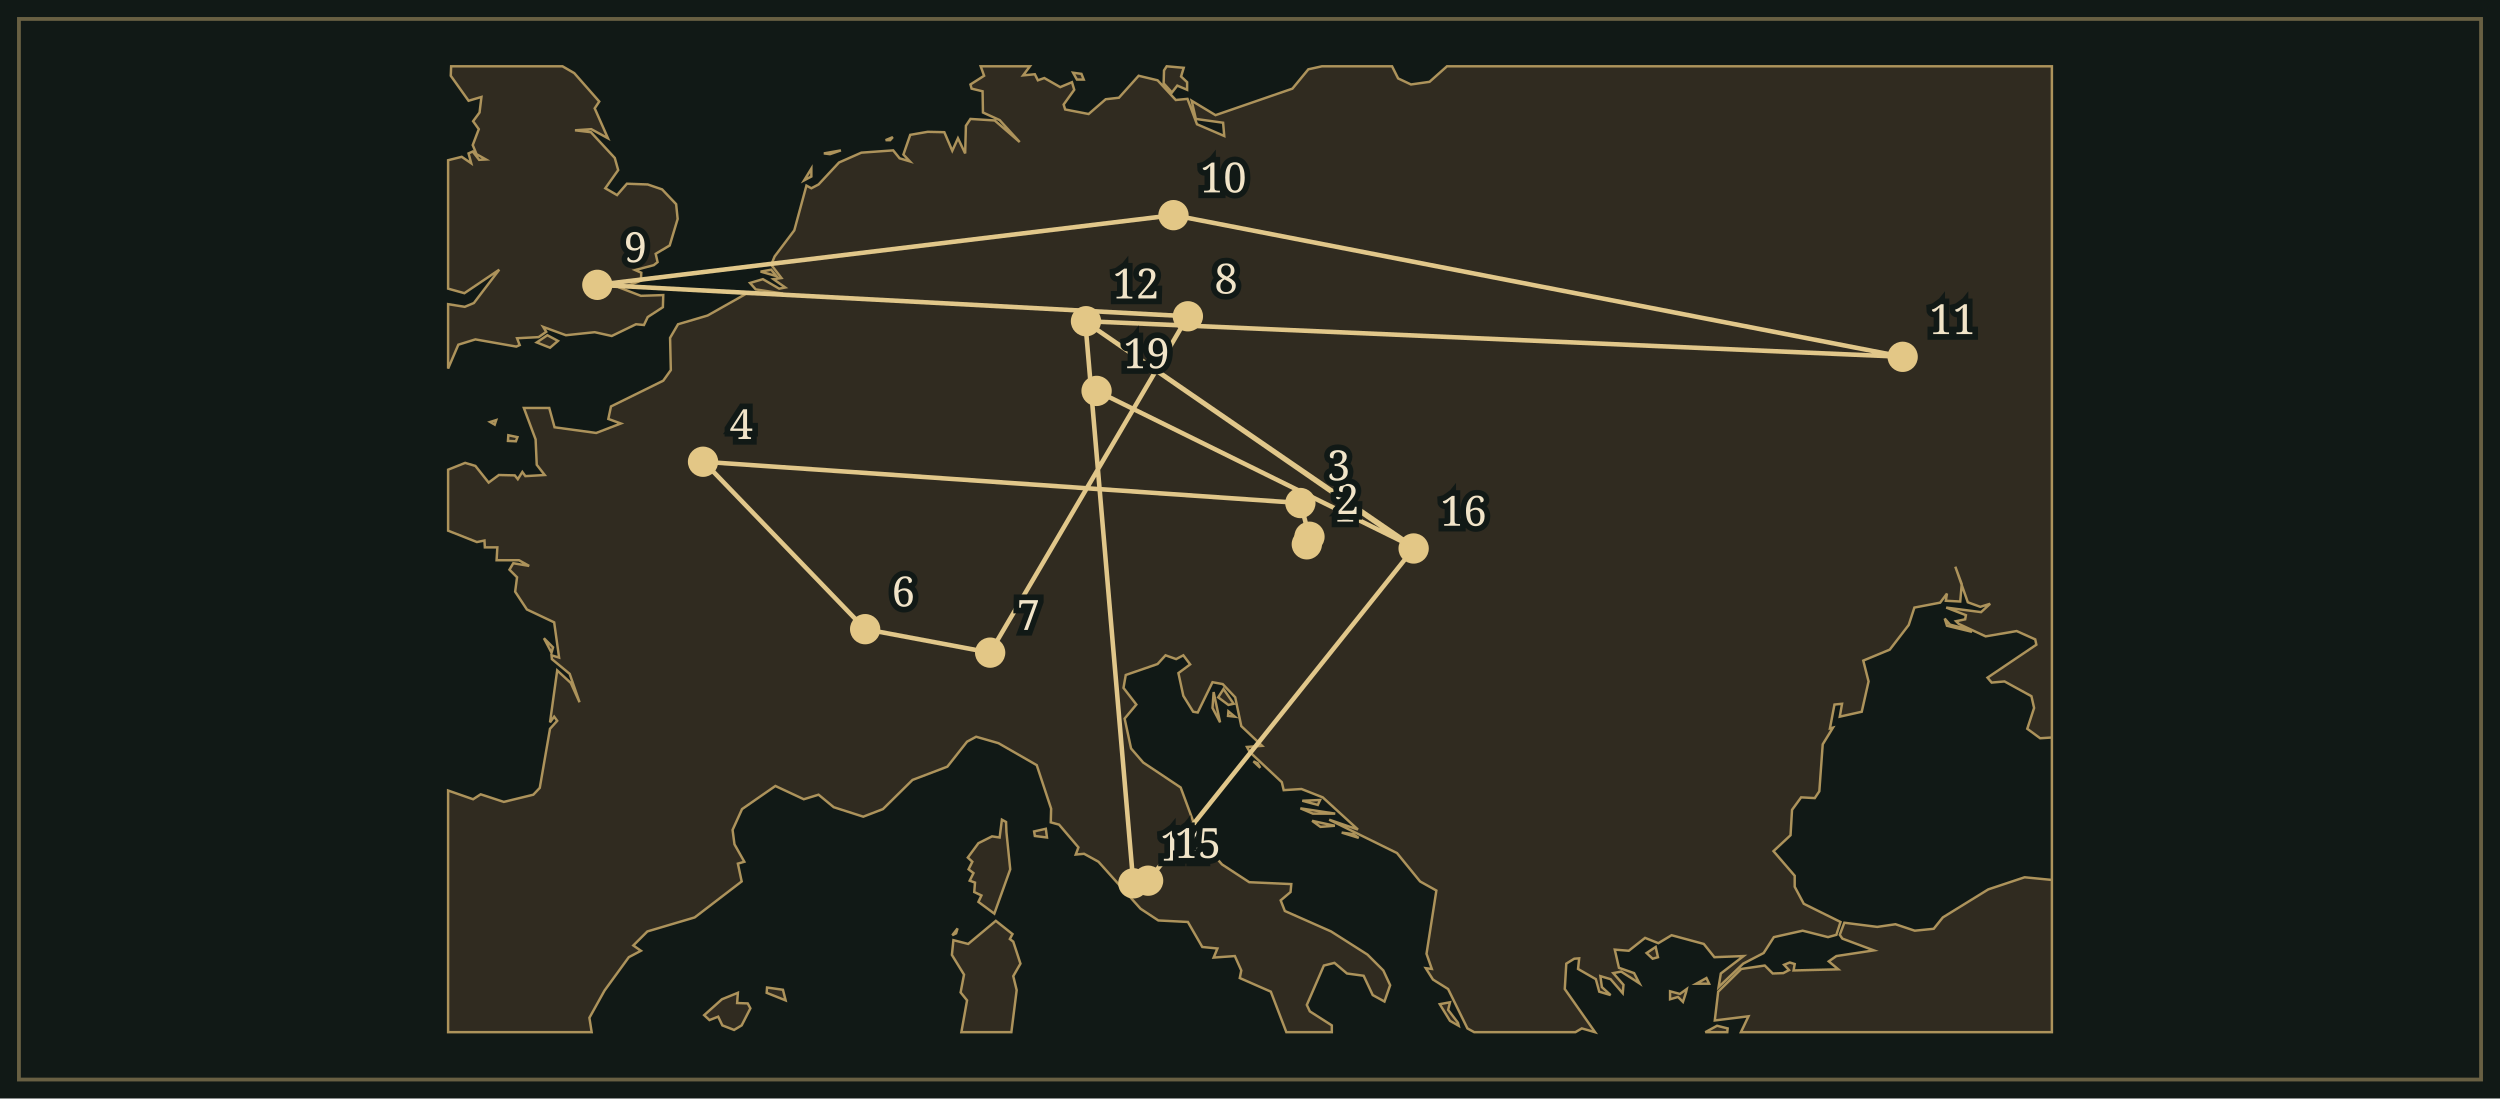
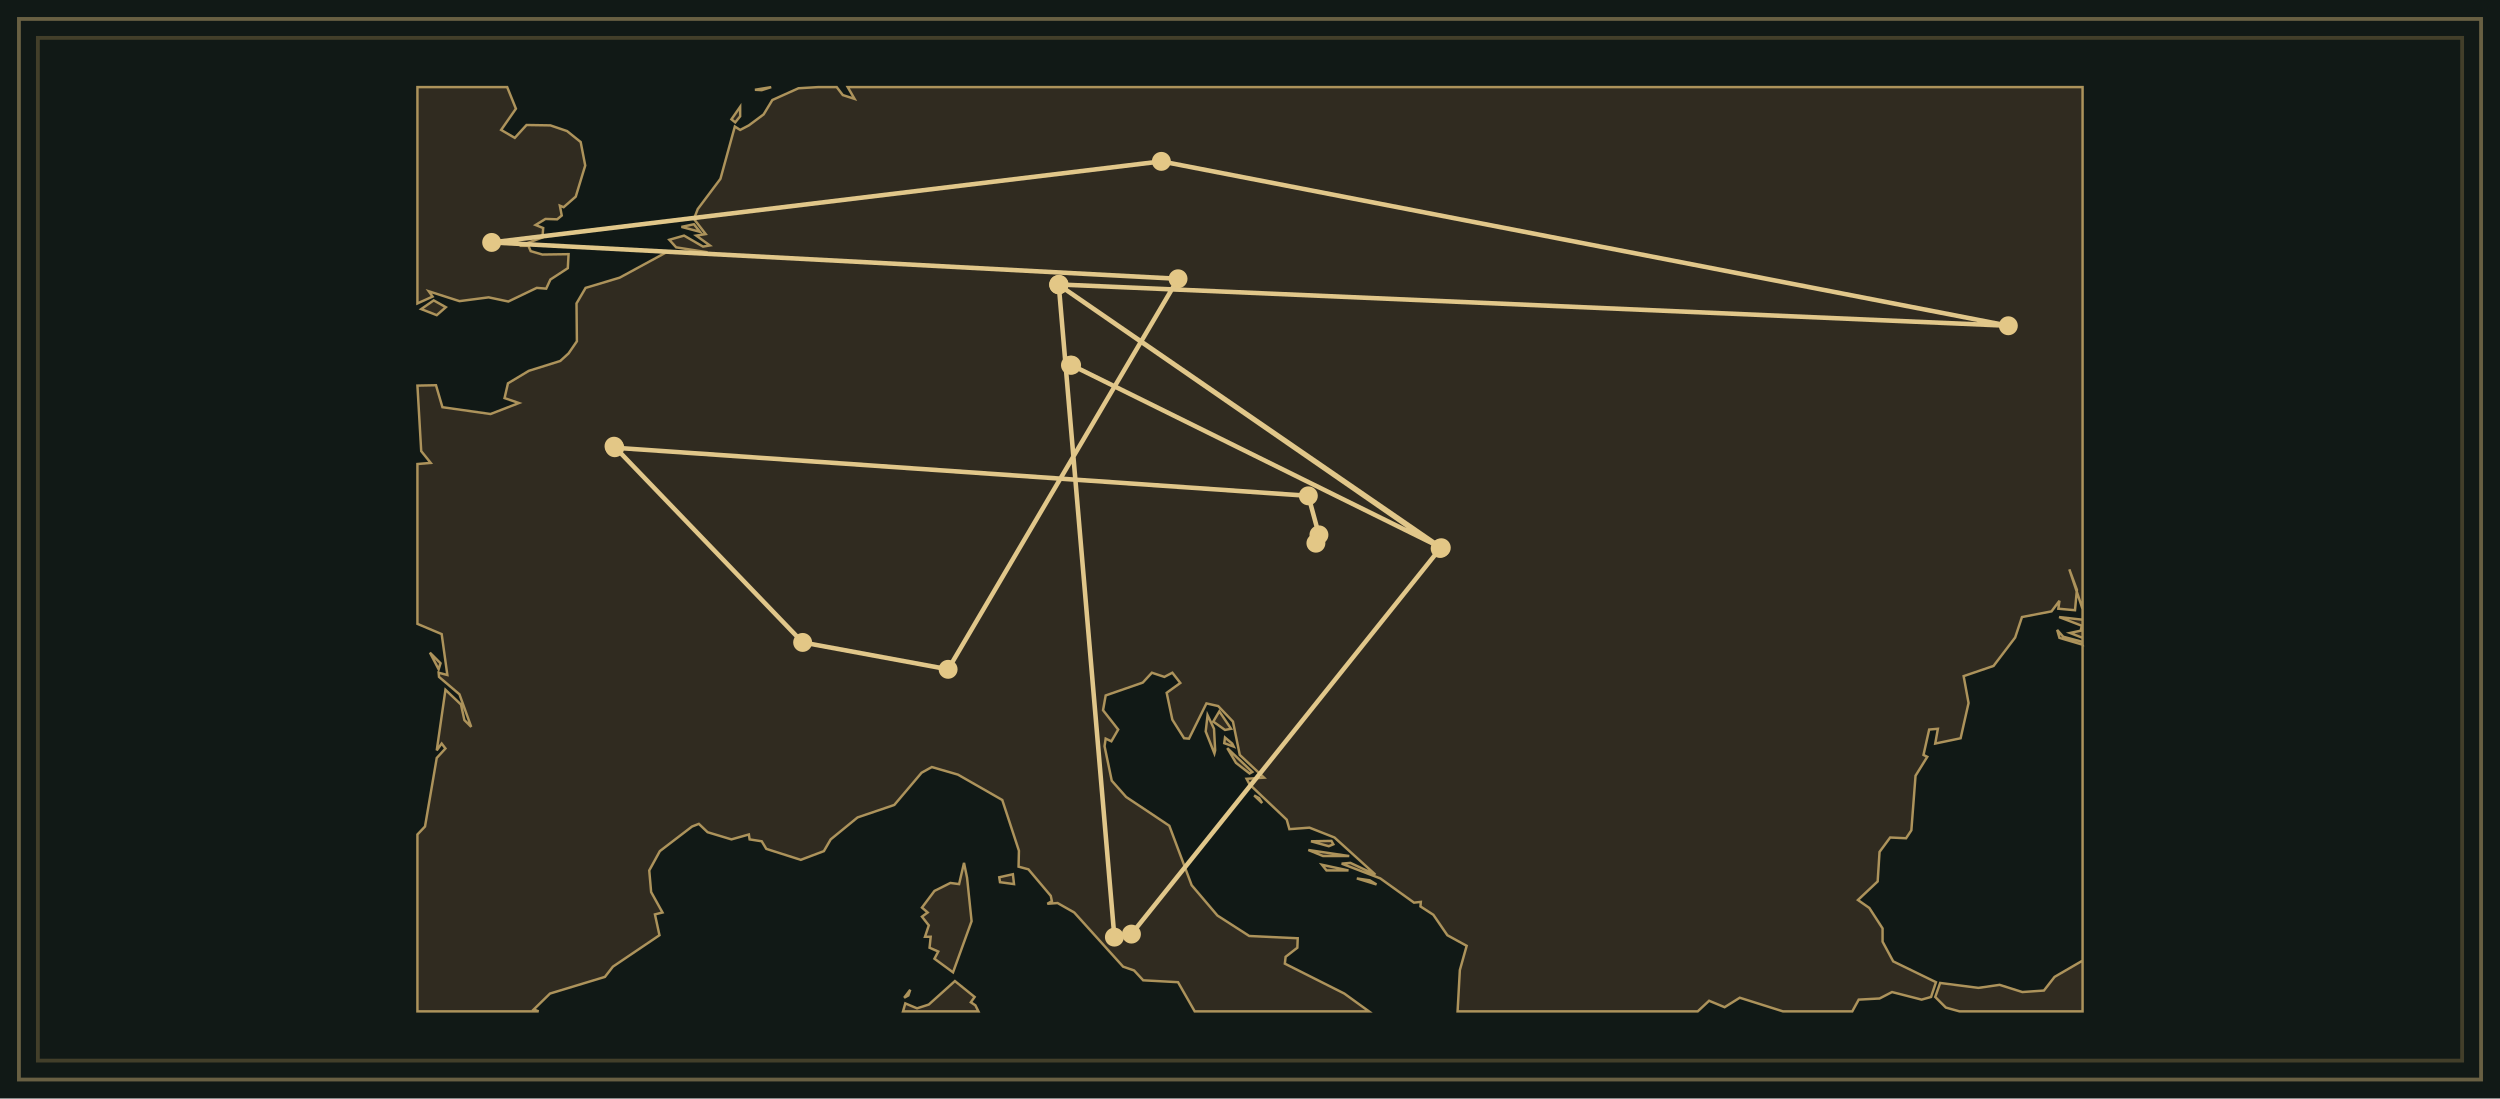
<svg xmlns="http://www.w3.org/2000/svg" viewBox="0 0 660 290" role="img" aria-label="Places in the life of Franz Liszt">
  <rect width="660" height="290" fill="#111916" />
-   <path d="M194.6,264.8L197.4,264.9L198.1,266.2L195.8,270.7L193.8,271.9L190.7,270.7L189.6,268.4L187.3,269.3L185.9,268L190.6,263.8L194.8,262.1L194.6,264.8ZM267.5,248.6L269.4,254.4L267.5,257.7L268.4,261.4L267,272.5L253.8,272.5L255.3,264.1L253.6,262L254.5,257.3L251.3,252.1L251.7,248.2L255.6,249.2L262.9,243.1L267.3,246.6L266.6,247.9L267.5,248.6ZM265.7,219.7L266.7,229.5L262.5,241.2L258.3,238.1L259.1,236.4L257.2,235.5L257.4,233L256,232.5L257,230.5L255.7,229.5L256.7,227.5L255.5,226.4L258.3,222.6L261.9,220.8L263.9,221.1L264.5,216.4L265.6,217L265.7,219.7ZM148.5,17.5L151.6,19.3L158.2,26.8L157,28.6L160.5,36.5L156.1,34.1L151.8,34.4L156,34.9L162.3,41.7L163.2,44.9L159.8,49.7L162.9,51.5L165.5,48.5L171,48.7L174.8,50L178.5,53.9L178.9,57.8L176.8,64.8L173.1,67L173.6,69.2L172.6,70L167.7,71.3L169.3,72L169.2,74.1L164,76.1L169.2,78.1L175.1,77.9L175,81.1L171,83.7L170,85.8L167.9,85.6L161.5,88.7L157,87.7L149.4,88.5L143.4,86.3L144.2,87.6L142.2,89L136.5,89.3L137.2,91.1L136.3,91.5L125.5,89.6L121,91L118.3,97.3L118.3,80.3L122.7,81L125.1,80L131.8,71.2L122.6,77.4L118.3,76.2L118.3,42.3L121.9,41.4L124.4,43.1L123.7,40.5L124.8,40L126.5,42.2L128.3,42.1L125.8,40.7L124.8,38.3L126.4,34.1L124.9,32L126.6,29.7L127.1,25.6L123.7,26.6L119,20L119.1,17.5L148.5,17.5ZM219.1,40.7L217.5,40.5L222,39.7L219.1,40.7ZM346.4,216.7L352.4,218L348.6,218.3L346.4,216.7ZM352.5,214.8L346.6,214.8L343.3,213.4L352.5,214.8ZM347.9,212.5L343.8,211.4L348.5,211.2L347.9,212.5ZM131,110.9L130.6,112.1L129.4,111.4L131,110.9ZM136.6,115.4L136.2,116.5L134.1,116.4L134.2,114.9L136.6,115.4ZM519,166L520.6,166.8L514,165.2L513.4,163.3L514.8,164.9L519,166ZM456.1,271.5L456,272.5L450.2,272.5L453.3,270.8L456.1,271.5ZM445.1,262L444.3,264.5L443,263.2L440.9,263.8L440.9,261.7L443.5,262.4L445.3,261.1L445.1,262ZM437.7,252.7L436.3,253.1L434.7,251.6L437.1,250L437.7,252.7ZM451.2,259.7L447.8,259.7L450.5,258.2L451.2,259.7ZM313.4,21.7L313.4,23.7L310.8,22.6L309.4,24.4L307.2,22L307.3,18.6L308,17.5L312.5,17.9L311.8,20.2L313.4,21.7ZM286.1,21L284.3,21L283.3,19.2L285.5,19.5L286.1,21ZM146,170.9L145.6,172.3L143.6,168.5L146,170.9ZM147.3,90L145.2,91.8L141.7,90.4L144.5,88.5L147.3,90ZM214.2,46.6L212.3,47.6L214.2,44.5L214.2,46.6ZM276.1,218.8L276.4,221.1L273.2,220.7L273,219.5L276.1,218.8ZM252.4,246.4L251.4,246.9L252.8,245.1L252.4,246.4ZM207.4,264.1L202.4,262.1L202.5,260.7L206.7,261.3L207.4,264.1ZM325.7,185.8L324.3,186.1L321.6,184.1L323,181.9L325.7,185.8ZM326,189.2L324.2,189L324.3,187.8L326,189.2ZM332,201.5L332.7,202.7L330.9,201L332,201.5ZM322.1,190.7L320.1,186.9L320.4,182.7L322.1,190.7ZM357.2,220.2L358.7,221.2L354.2,219.8L357.2,220.2ZM384.9,270L385.1,270.8L382.8,269.5L380.1,265.1L382.8,264.6L382.3,266.6L384.9,270ZM203.6,71.2L205,72.9L200.8,71.7L203.6,71.2ZM235,37L233.8,37L235.7,36.2L235,37ZM541.7,17.5L541.7,272.5L459.6,272.5L461.6,268.3L452.7,269.4L453.6,261.8L459.7,255.8L465.9,254.9L468,257L470.8,256.9L472.3,256.1L471,254.7L472.5,254.1L473.8,254.5L473.5,256.2L485.3,255.9L482.8,253.8L484.8,252.4L494.7,250.9L486.4,247.8L485.7,246.8L486.9,243.6L495.6,244.7L500.4,244L505.5,245.7L510.5,245.2L512.9,242.2L524.9,234.8L534.5,231.6L541.7,232.3L541.7,194.7L538.6,194.9L535.2,192.4L537,186.9L536.3,183.8L529.2,179.9L525.8,180.2L524.7,178.9L537.6,170.2L537.3,168.8L532.4,166.6L524.2,168L517.1,164.7L516.4,164L518.8,163.5L519,162.4L513.8,160.4L523,161.6L525.4,159.4L522.8,160.2L519.5,159L516.2,149.6L517.9,154.2L517.5,158.8L513.7,158.6L514,156.7L512.2,159.1L505.4,160.4L503.9,165L498.9,171.5L491.9,174.4L493.3,179.9L491.5,187.9L485.7,189.2L486.3,185.8L484.3,186L483.1,192.3L483.9,192.1L481.2,196.5L480.3,208.9L479.1,210.7L475.5,210.5L473.1,213.8L472.7,220.5L468.2,224.7L473.8,231.2L473.8,234.1L476.2,238.6L485.9,243.4L484.8,246.8L482.6,247.4L475.9,245.7L468.3,247.4L465.6,251.6L460.2,254.4L453.7,260.6L454.3,257L460.3,252.4L452.6,252.7L449.8,249.2L441.3,246.9L437.8,249L434.3,247.6L430,251L426.3,250.7L427.4,255.5L431.4,256.9L432.8,259.6L428,256.5L425.9,256.9L428.6,260L428.4,262.2L425.2,258.5L422.5,257.7L422.9,260.6L425.2,262.7L422.2,261.8L421.3,258.5L416.6,255.8L416.9,253L415.6,253.1L413.5,254.4L413.1,261.1L421.1,272.5L417.6,271.5L415.9,272.5L389.2,272.5L387.4,271.5L382.3,261.1L378.3,258.6L376.4,255.6L378,255.8L376.6,251.8L379.2,235.1L374.9,232.7L368.8,225.2L350.9,216.4L358.5,219L349.2,210.5L343.6,208.3L338.9,208.6L338.4,206.5L329.9,198.5L329.2,197.2L333.2,196.9L327.7,191.7L326.1,184.1L322.8,180.6L320.1,180.1L316.2,188.1L315,187.9L312.4,183.7L311.1,177.7L314.2,175.4L312.4,173L310.5,174L307.7,173L305.6,175.3L297.2,178.2L296.6,181.6L300,186L296.9,189.7L298.6,197.6L301.8,201.3L311.7,207.9L316.7,221.4L322.6,228.2L329.8,232.9L340.9,233.4L340.7,235.5L338.1,237.7L339.2,240.5L351.4,245.9L361,252L365.2,256.2L367,260.1L365.5,264.4L362.4,262.7L360,257.6L355.6,257L352.3,254.2L349.5,254.9L345,265.3L345.8,267L351.6,270.7L351.6,272.5L339.6,272.5L335.5,261.8L327.3,258.2L327.7,256.2L326,252.4L320.4,252.8L321.4,250.4L317.4,250L313.6,243.4L305.8,243L301.1,239.9L290,227.5L286.2,225.4L284,225.6L284.7,223.7L279.6,217.7L277.4,217.1L277.5,213.5L273.7,202L263.6,196.2L257.7,194.5L255.3,195.8L250.1,202.4L240.9,205.9L233.1,213.6L227.9,215.6L220.1,213.1L216.1,209.8L212.2,211L204.7,207.5L195.9,213.6L193.4,219.1L193.9,222.9L196.5,227.5L194.8,228L195.8,232.7L183.4,242.2L170.9,245.9L167.2,249.6L169.2,251L166,252.7L159.6,261.5L155.6,268.7L156.2,272.5L118.3,272.5L118.3,208.7L124.9,211L126.9,209.7L133,211.7L140.8,209.8L142.5,208L145.2,192.4L147.1,190.3L146.3,189.2L145.2,190.7L147.1,177L150.7,180.3L153,185.4L150.4,177.9L145.7,174L145.6,173L147.6,173.6L146.3,164.3L139.1,160.9L136,156.2L136.5,152.4L134.5,150.4L135.5,148.7L139.7,149.4L137,147.9L131.1,147.9L131.3,144.5L128,144.5L127.9,142.7L125.9,143.1L118.3,140.1L118.3,124L122.8,122.2L125.5,123L129,127.4L131.7,125.4L135.9,125.5L136.7,126.5L137.9,124.6L138.7,125.7L143.8,125.4L141.7,122.7L141.4,116L138.3,107.7L145,107.7L146.4,112.8L157.4,114.3L163.9,111.8L160.6,110.6L161.3,107.3L175.1,100.5L177.1,97.7L176.9,89.2L179,85.6L186.8,83.3L196.9,77.6L206.7,77.5L199.5,76.4L198,74.7L201.4,73.7L205.7,76.2L207.3,75.9L204.2,73.7L206.3,73.4L203.6,69.9L204.5,67.7L209.7,60.8L212.9,49L214.2,49.7L216.1,48.7L221.5,42.9L227.4,40.3L235.8,39.7L237.5,41.8L240.2,42.6L238.5,40.8L240.3,35.6L244.9,34.8L249.3,34.9L251.4,39.8L252.9,36.5L254.8,40.5L255,33.2L256.2,31.4L262.6,31.8L269.2,37.5L263.9,31.7L259.5,29.7L259.4,24.1L256.5,23.4L256.2,22.3L259.8,20L258.9,17.5L271.9,17.5L270.1,19.9L273.2,19.6L274,21.2L275.7,20.6L279.9,23L283,21.7L283.6,23.7L280.8,27.6L281.2,28.9L287.4,30.1L291.9,26.2L295.4,25.8L300.6,20L305.6,21.2L310.4,26.4L313.5,26.1L316,32.8L323.2,35.9L322.9,32.4L315.7,31.4L314.6,26.6L320.9,30.4L341.2,23.4L345.4,18.3L349,17.5L367.5,17.5L369.1,20.7L372.5,22.3L377.4,21.6L382,17.5L541.7,17.5Z" fill="#302b20" stroke="#ad935b" stroke-width=".65" />
-   <path d="M345,143.7L345.7,141.7L343.3,132.8L185.6,121.9L185.5,121.6L228.4,166.1L261.4,172.3L313.6,83.5L157.7,75.2L309.8,56.8L502.3,94.2L286.7,84.8L286.5,84.8L299.2,233.2L303.1,232.5L373.2,144.8L286.5,84.9L373.5,144.6L289.5,103.2L289.2,103.2" fill="none" stroke="#e1c78a" stroke-width="1.2" />
-   <circle cx="345" cy="143.7" r="4" fill="#e3c786" />
-   <text x="352" y="137.7" fill="#f1e4c8" stroke="#111916" stroke-width="3" paint-order="stroke" font-family="Georgia,serif" font-size="11">1</text>
-   <circle cx="345.7" cy="141.7" r="4" fill="#e3c786" />
-   <text x="352.7" y="135.7" fill="#f1e4c8" stroke="#111916" stroke-width="3" paint-order="stroke" font-family="Georgia,serif" font-size="11">2</text>
-   <circle cx="343.3" cy="132.8" r="4" fill="#e3c786" />
-   <text x="350.3" y="126.8" fill="#f1e4c8" stroke="#111916" stroke-width="3" paint-order="stroke" font-family="Georgia,serif" font-size="11">3</text>
-   <circle cx="185.6" cy="121.9" r="4" fill="#e3c786" />
-   <text x="192.6" y="115.9" fill="#f1e4c8" stroke="#111916" stroke-width="3" paint-order="stroke" font-family="Georgia,serif" font-size="11">4</text>
-   <circle cx="228.4" cy="166.1" r="4" fill="#e3c786" />
-   <text x="235.4" y="160.1" fill="#f1e4c8" stroke="#111916" stroke-width="3" paint-order="stroke" font-family="Georgia,serif" font-size="11">6</text>
-   <circle cx="261.4" cy="172.3" r="4" fill="#e3c786" />
-   <text x="268.4" y="166.3" fill="#f1e4c8" stroke="#111916" stroke-width="3" paint-order="stroke" font-family="Georgia,serif" font-size="11">7</text>
-   <circle cx="313.6" cy="83.5" r="4" fill="#e3c786" />
-   <text x="320.6" y="77.5" fill="#f1e4c8" stroke="#111916" stroke-width="3" paint-order="stroke" font-family="Georgia,serif" font-size="11">8</text>
-   <circle cx="157.7" cy="75.2" r="4" fill="#e3c786" />
-   <text x="164.7" y="69.2" fill="#f1e4c8" stroke="#111916" stroke-width="3" paint-order="stroke" font-family="Georgia,serif" font-size="11">9</text>
-   <circle cx="309.8" cy="56.8" r="4" fill="#e3c786" />
-   <text x="316.8" y="50.8" fill="#f1e4c8" stroke="#111916" stroke-width="3" paint-order="stroke" font-family="Georgia,serif" font-size="11">10</text>
-   <circle cx="502.3" cy="94.2" r="4" fill="#e3c786" />
-   <text x="509.3" y="88.2" fill="#f1e4c8" stroke="#111916" stroke-width="3" paint-order="stroke" font-family="Georgia,serif" font-size="11">11</text>
-   <circle cx="286.7" cy="84.8" r="4" fill="#e3c786" />
-   <text x="293.7" y="78.8" fill="#f1e4c8" stroke="#111916" stroke-width="3" paint-order="stroke" font-family="Georgia,serif" font-size="11">12</text>
-   <circle cx="299.2" cy="233.2" r="4" fill="#e3c786" />
-   <text x="306.2" y="227.2" fill="#f1e4c8" stroke="#111916" stroke-width="3" paint-order="stroke" font-family="Georgia,serif" font-size="11">14</text>
-   <circle cx="303.1" cy="232.5" r="4" fill="#e3c786" />
-   <text x="310.1" y="226.5" fill="#f1e4c8" stroke="#111916" stroke-width="3" paint-order="stroke" font-family="Georgia,serif" font-size="11">15</text>
-   <circle cx="373.2" cy="144.8" r="4" fill="#e3c786" />
-   <text x="380.2" y="138.8" fill="#f1e4c8" stroke="#111916" stroke-width="3" paint-order="stroke" font-family="Georgia,serif" font-size="11">16</text>
-   <circle cx="289.5" cy="103.2" r="4" fill="#e3c786" />
-   <text x="296.5" y="97.2" fill="#f1e4c8" stroke="#111916" stroke-width="3" paint-order="stroke" font-family="Georgia,serif" font-size="11">19</text>
+   <rect x="10" y="10" width="640" height="270" fill="#111916" stroke="#a88b5355" />
+   <path d="M257.5,265.4L258.3,267L238.4,267L239,264.9L242.1,266.2L245.2,265.2L252.1,259L257.3,263.2L256.3,264.6L257.5,265.4ZM255.3,231.7L256.5,243.2L251.6,256.7L246.7,253.1L247.7,251.2L245.4,250.2L245.7,247.3L244.2,247.3L245.2,244.3L243.4,242L244.9,240.9L243.4,239.6L246.7,235.2L250.9,233.1L253.2,233.4L254.5,227.8L255.3,231.7ZM110.2,23L133.9,23L136.2,28.7L132.3,34.3L135.9,36.4L139,33L145.3,33.1L149.7,34.6L153.3,37.5L154.5,43.7L152,51.9L148.8,54.7L147.8,54.3L148.3,56.9L147.1,57.9L144,57.8L141.4,59.4L143.4,60.2L143.2,62.7L137.2,64.9L139.5,64.9L140.1,66.3L143.2,67.2L150.1,67.1L149.9,70.8L145.3,73.8L144.2,76.2L141.7,76L134.2,79.6L129,78.5L121.3,79.5L113.2,76.9L114.2,78.3L110.2,80.1L110.2,23ZM201.1,23.8L199.3,23.7L203.6,23L201.1,23.8ZM349,228.3L356,229.8L350.2,229.8L349,228.3ZM356.2,226L349.3,226L345.4,224.4L356.2,226ZM350.8,223.4L346.1,222.1L351.5,222L352,222.9L350.8,223.4ZM549.6,169.4L549.8,170.2L543.7,168.4L543.1,166.3L544.7,168.1L549.6,169.4ZM116.3,175.1L115.8,176.7L113.5,172.3L116.3,175.1ZM117.7,81.1L115.3,83.2L111.2,81.6L114.5,79.3L117.7,81.1ZM195.4,30.7L194.1,32.3L193.1,31.5L195.4,28.2L195.4,30.7ZM267.4,230.8L267.7,233.4L264,232.9L263.8,231.6L267.4,230.8ZM239.8,262.8L238.7,263.4L240.3,261.3L239.8,262.8ZM325,192.4L323.4,192.7L320.3,190.5L321.9,187.8L325,192.4ZM325.3,196.3L325.7,197.1L323.2,196.2L323.4,194.7L325.3,196.3ZM329.9,204.2L326.3,201.4L324,197.5L330.6,203.8L329.9,204.2ZM332.4,210.7L333.2,212L331.1,210L332.4,210.7ZM320.8,198.1L320.6,198.9L318.3,193.1L318.8,188.8L320.5,192.4L320.8,198.1ZM361.6,232.4L363.4,233.5L358.2,231.9L361.6,232.4ZM183.2,59.2L184.8,61.2L179.9,59.9L183.2,59.2ZM549.8,23L549.8,267L517.3,267L513.7,266L510.9,263.2L512.2,259.5L522.3,260.8L527.9,260L533.9,261.9L539.6,261.5L542.4,257.9L549.8,253.6L549.8,168.4L546.5,167.1L549.3,166.5L549.6,165.2L543.6,162.9L549.8,163.6L549.8,160.8L546.3,150.3L548.3,155.7L547.8,161.1L543.4,160.7L543.7,158.6L541.6,161.4L533.8,162.9L532,168.3L526.3,175.8L518.4,178.5L519.7,185.6L517.6,194.9L510.9,196.3L511.6,192.4L509.3,192.6L507.8,199.3L508.8,199.8L505.7,204.8L504.6,219.2L503.2,221.3L499,221.1L496.2,224.9L495.7,232.7L490.5,237.6L493.5,239.7L497,245.1L497,248.6L499.8,253.8L511.1,259.3L509.8,263.2L507.3,263.9L499.5,261.9L496.2,263.6L490.7,263.9L489,267L470.7,267L459.3,263.4L455.3,265.9L451.2,264.2L448.2,267L384.8,267L385.4,256.1L387.2,249.7L382.1,246.9L378.4,241.5L375,239.3L375.1,238.1L373.3,238.3L364.4,231.9L354.2,228L356.5,227.8L363.1,230.9L352.3,221.1L345.7,218.5L340.4,218.9L339.7,216.4L329.9,207.1L329.1,205.6L333.7,205.3L327.3,199.3L325.5,190.5L321.6,186.4L318.5,185.7L313.9,195L312.6,194.9L309.5,190L308,182.9L311.6,180.3L309.5,177.6L307.4,178.7L304.1,177.6L301.7,180.2L291.9,183.6L291.2,187.5L295.2,192.6L293.4,195.7L291.9,195L291.6,197L293.5,206.1L297.3,210.4L308.7,218L314.6,233.7L321.4,241.7L329.8,247.1L342.6,247.7L342.5,250.2L339.4,252.6L339.2,254.4L354.9,262.3L361.4,267L315.4,267L311,259.3L301.8,258.8L299.4,256.2L296.5,255.2L283.6,240.9L279.2,238.4L276.5,238.6L277.7,237.9L277.4,236.5L271.5,229.5L268.9,228.8L269,224.6L264.6,211.2L252.9,204.5L246,202.5L243.3,204L236.1,212.5L226.4,215.8L219.3,221.6L217.5,224.7L211.4,227L202.3,224.1L201.1,222.1L197.9,221.6L197.7,220.3L193.1,221.6L186.8,219.7L184.5,217.5L182.7,218.2L174.2,224.7L171.4,229.8L171.9,235.5L174.9,240.9L172.9,241.4L174.1,246.9L161.8,255.2L159.7,257.9L145.2,262.3L140.9,266.5L142.2,267L110.2,267L110.2,220.3L112.2,218.2L115.3,200.1L117.6,197.6L116.6,196.3L115.3,198.1L117.6,182.1L121.7,186L122.6,190.1L124.4,191.9L121.3,183.3L115.9,178.7L115.8,177.6L118.1,178.2L116.6,167.4L110.2,164.7L110.2,122.5L113.7,122.2L111.2,119.1L110.2,101.8L115.1,101.7L116.8,107.5L129.5,109.3L137,106.4L133.2,105.1L134.1,101.2L139.6,97.9L147.9,95.3L150.1,93.3L152.3,90.1L152.2,80.1L154.6,76L163.6,73.3L176.3,66.4L186.8,66.6L178.5,65.3L176.7,63.3L180.6,62.2L185.6,65.1L187.4,64.8L183.8,62.2L186.3,61.8L183.2,57.8L184.2,55.2L190.2,47.2L194,33.4L195.4,34.3L197.7,33.1L201.6,30.2L203.9,26.4L210.8,23.3L215.9,23L220.9,23L222.5,25.1L225.6,26.1L223.8,23L549.8,23Z" fill="#302b20" stroke="#ad935b" stroke-width=".65" />
+   <path d="M347.4,143.4L348.2,141.2M348.2,141.2L345.4,130.9M345.4,130.9L162.3,118.2M162.3,118.2L162.1,117.8M162.1,117.8L211.9,169.6M211.9,169.6L250.3,176.7M250.3,176.7L311,73.6M311,73.6L129.8,64M129.8,64L306.6,42.6M306.6,42.6L530.2,86M530.2,86L279.6,75.1M279.6,75.1L279.5,75.1M279.5,75.1L294.2,247.4M294.2,247.4L298.7,246.6M298.7,246.6L380.2,144.8M380.2,144.8L279.5,75.2M279.5,75.2L380.5,144.6M380.5,144.6L282.9,96.4M282.9,96.4L282.6,96.4" fill="none" stroke="#e1c78a" stroke-width="1.2" />
+   <circle cx="347.4" cy="143.4" r="2.5" fill="#e3c786" />
+   <circle cx="348.2" cy="141.2" r="2.5" fill="#e3c786" />
+   <circle cx="345.4" cy="130.9" r="2.5" fill="#e3c786" />
+   <circle cx="162.3" cy="118.2" r="2.5" fill="#e3c786" />
+   <circle cx="162.1" cy="117.8" r="2.5" fill="#e3c786" />
+   <circle cx="211.9" cy="169.6" r="2.5" fill="#e3c786" />
+   <circle cx="250.3" cy="176.7" r="2.5" fill="#e3c786" />
+   <circle cx="311" cy="73.6" r="2.5" fill="#e3c786" />
+   <circle cx="129.8" cy="64" r="2.5" fill="#e3c786" />
+   <circle cx="306.6" cy="42.6" r="2.5" fill="#e3c786" />
+   <circle cx="530.2" cy="86" r="2.5" fill="#e3c786" />
+   <circle cx="279.6" cy="75.1" r="2.5" fill="#e3c786" />
+   <circle cx="279.5" cy="75.1" r="2.5" fill="#e3c786" />
+   <circle cx="294.2" cy="247.4" r="2.5" fill="#e3c786" />
+   <circle cx="298.7" cy="246.6" r="2.5" fill="#e3c786" />
+   <circle cx="380.2" cy="144.8" r="2.5" fill="#e3c786" />
+   <circle cx="279.5" cy="75.2" r="2.5" fill="#e3c786" />
+   <circle cx="380.5" cy="144.6" r="2.5" fill="#e3c786" />
+   <circle cx="282.9" cy="96.4" r="2.5" fill="#e3c786" />
+   <circle cx="282.6" cy="96.4" r="2.5" fill="#e3c786" />
+   <text x="347.4" y="143.4" text-anchor="middle" dominant-baseline="central" fill="#f1e4c8" stroke="#111916" stroke-width="4" paint-order="stroke" font-family="Georgia,serif" font-size="10" />
+   <text x="348.2" y="141.2" text-anchor="middle" dominant-baseline="central" fill="#f1e4c8" stroke="#111916" stroke-width="4" paint-order="stroke" font-family="Georgia,serif" font-size="10" />
+   <text x="345.4" y="130.9" text-anchor="middle" dominant-baseline="central" fill="#f1e4c8" stroke="#111916" stroke-width="4" paint-order="stroke" font-family="Georgia,serif" font-size="10" />
+   <text x="162.3" y="118.2" text-anchor="middle" dominant-baseline="central" fill="#f1e4c8" stroke="#111916" stroke-width="4" paint-order="stroke" font-family="Georgia,serif" font-size="10" />
+   <text x="211.9" y="169.6" text-anchor="middle" dominant-baseline="central" fill="#f1e4c8" stroke="#111916" stroke-width="4" paint-order="stroke" font-family="Georgia,serif" font-size="10" />
+   <text x="250.3" y="176.7" text-anchor="middle" dominant-baseline="central" fill="#f1e4c8" stroke="#111916" stroke-width="4" paint-order="stroke" font-family="Georgia,serif" font-size="10" />
+   <text x="311" y="73.6" text-anchor="middle" dominant-baseline="central" fill="#f1e4c8" stroke="#111916" stroke-width="4" paint-order="stroke" font-family="Georgia,serif" font-size="10" />
+   <text x="130" y="64.1" text-anchor="middle" dominant-baseline="central" fill="#f1e4c8" stroke="#111916" stroke-width="4" paint-order="stroke" font-family="Georgia,serif" font-size="10" />
+   <text x="306.6" y="42.6" text-anchor="middle" dominant-baseline="central" fill="#f1e4c8" stroke="#111916" stroke-width="4" paint-order="stroke" font-family="Georgia,serif" font-size="10" />
+   <text x="530.2" y="86" text-anchor="middle" dominant-baseline="central" fill="#f1e4c8" stroke="#111916" stroke-width="4" paint-order="stroke" font-family="Georgia,serif" font-size="10" />
+   <text x="279.5" y="75.1" text-anchor="middle" dominant-baseline="central" fill="#f1e4c8" stroke="#111916" stroke-width="4" paint-order="stroke" font-family="Georgia,serif" font-size="10" />
+   <text x="294.7" y="247.9" text-anchor="middle" dominant-baseline="central" fill="#f1e4c8" stroke="#111916" stroke-width="4" paint-order="stroke" font-family="Georgia,serif" font-size="10" />
+   <text x="298.7" y="246.6" text-anchor="middle" dominant-baseline="central" fill="#f1e4c8" stroke="#111916" stroke-width="4" paint-order="stroke" font-family="Georgia,serif" font-size="10" />
+   <text x="380.4" y="144.9" text-anchor="middle" dominant-baseline="central" fill="#f1e4c8" stroke="#111916" stroke-width="4" paint-order="stroke" font-family="Georgia,serif" font-size="10" />
+   <text x="282.8" y="96.3" text-anchor="middle" dominant-baseline="central" fill="#f1e4c8" stroke="#111916" stroke-width="4" paint-order="stroke" font-family="Georgia,serif" font-size="10" />
  <rect x="5" y="5" width="650" height="280" fill="none" stroke="#c3a970" stroke-opacity=".5" />
</svg>
